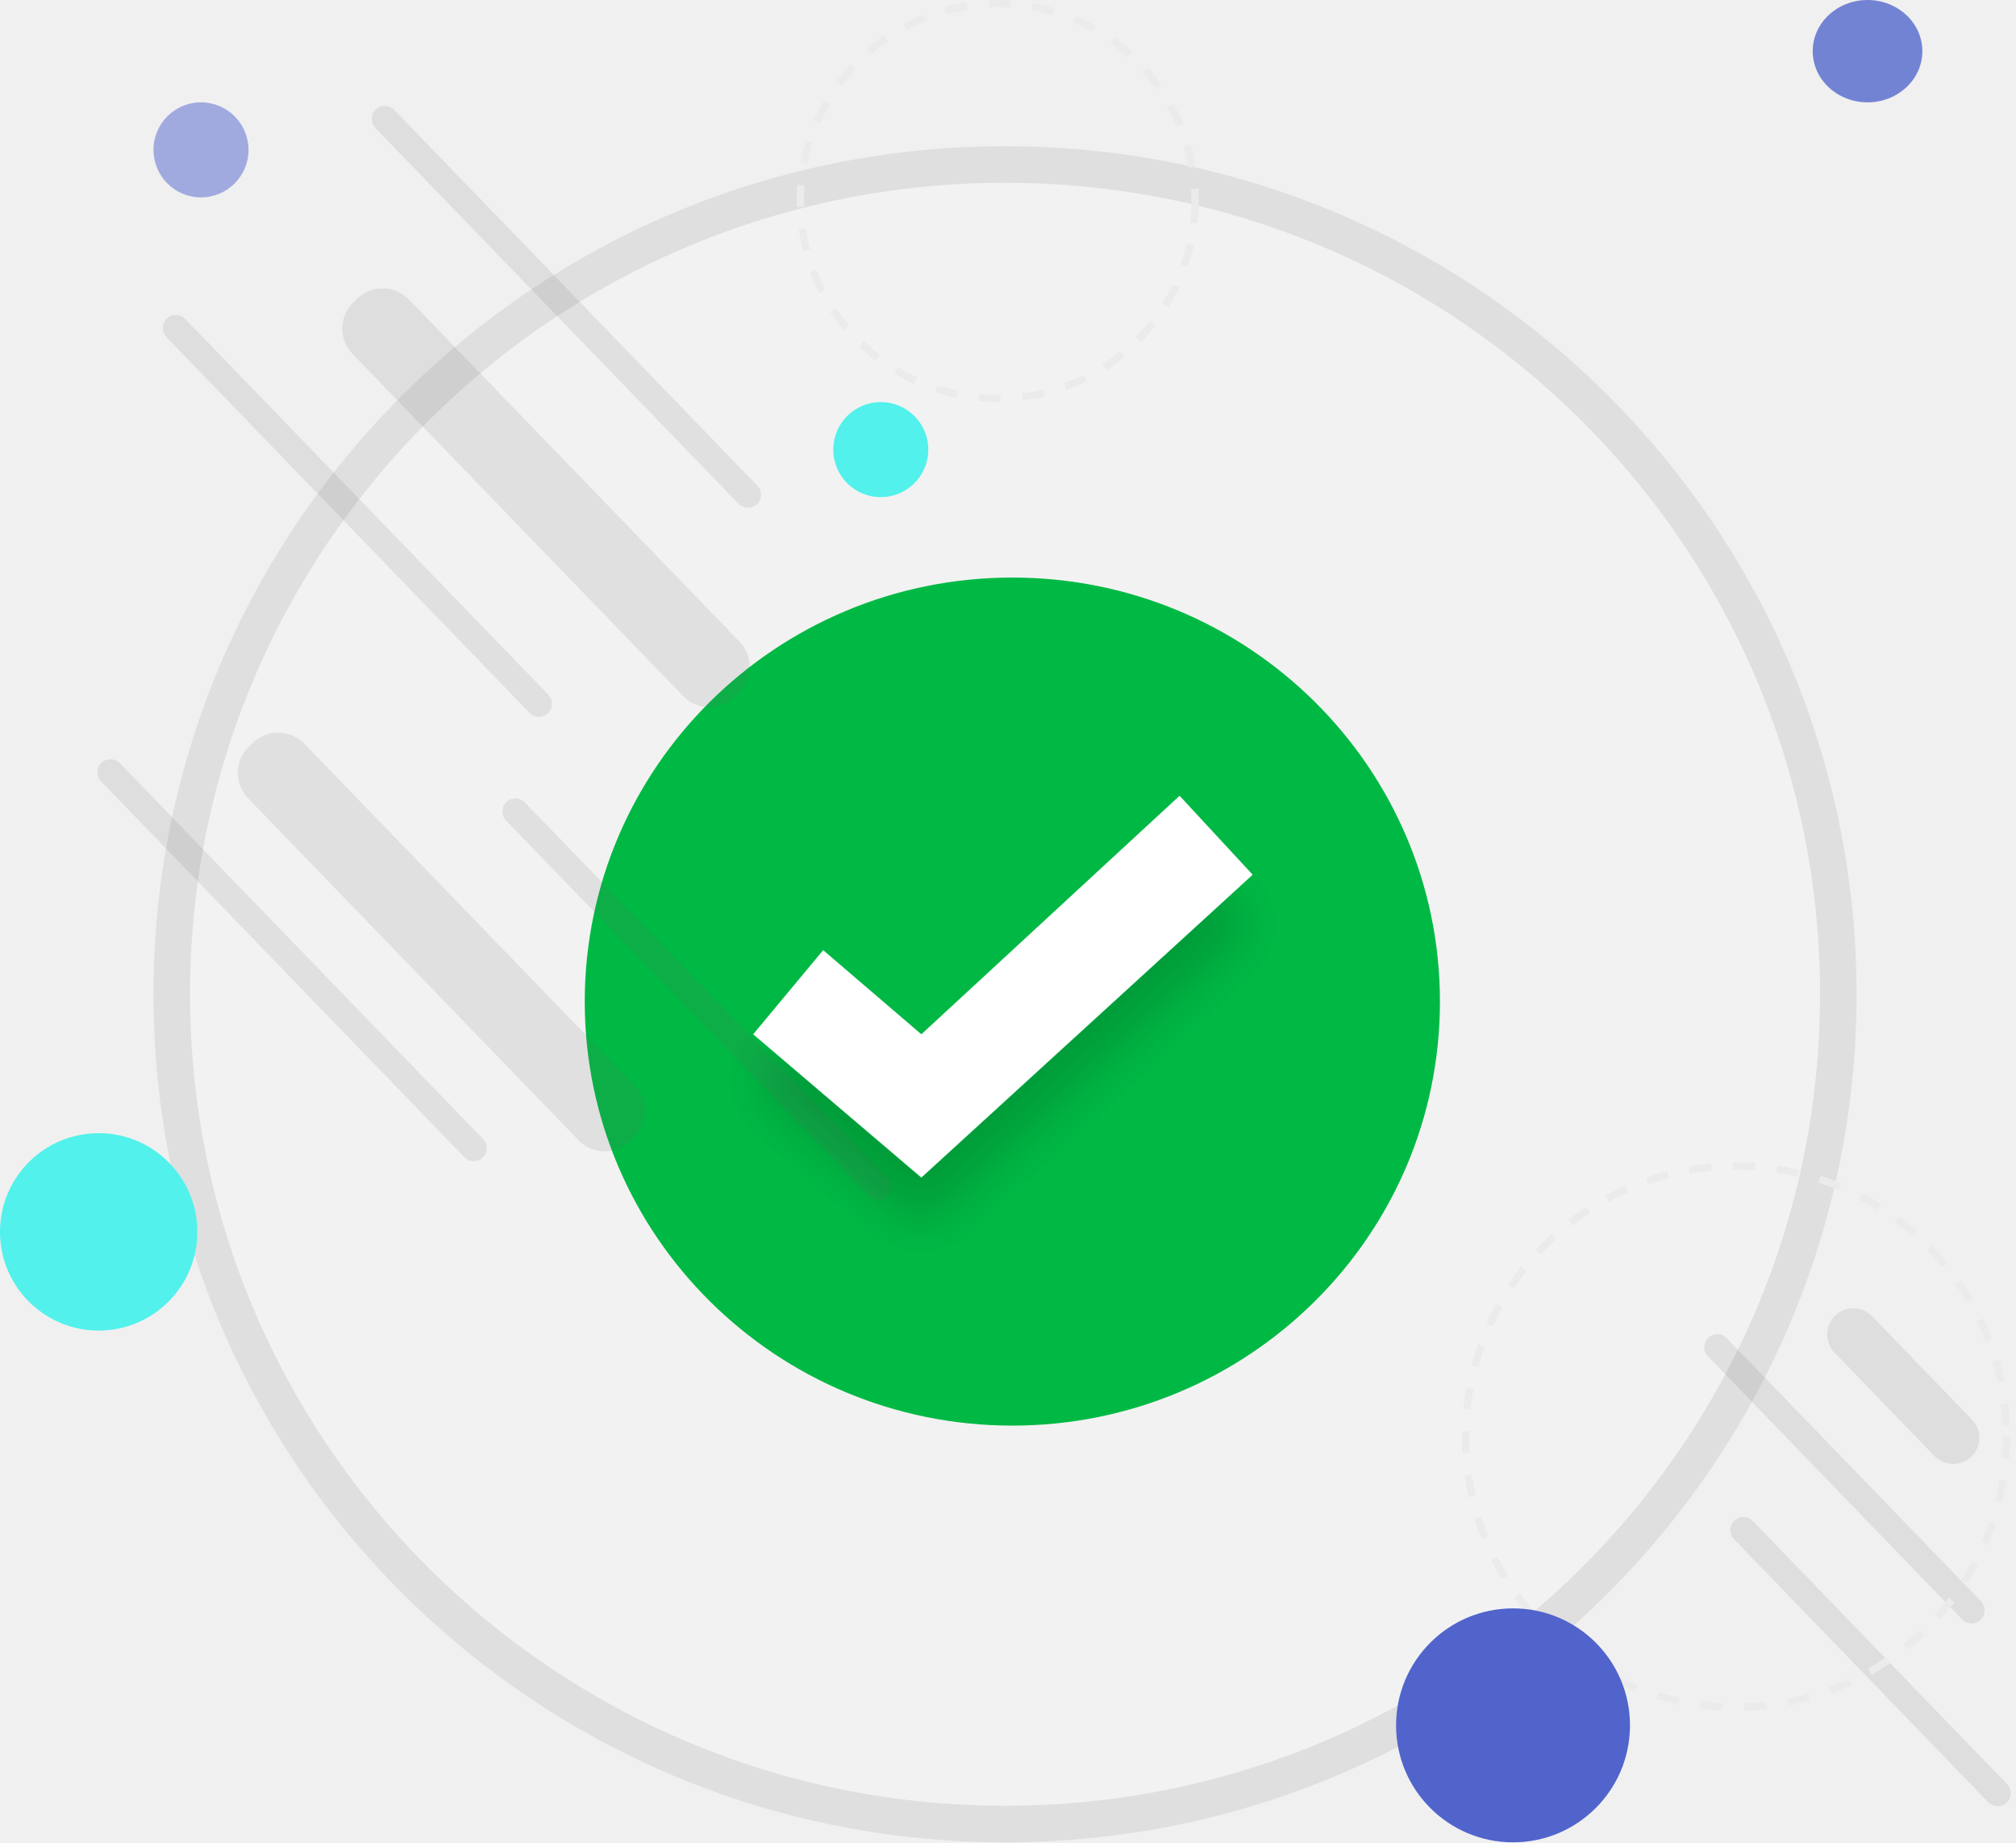
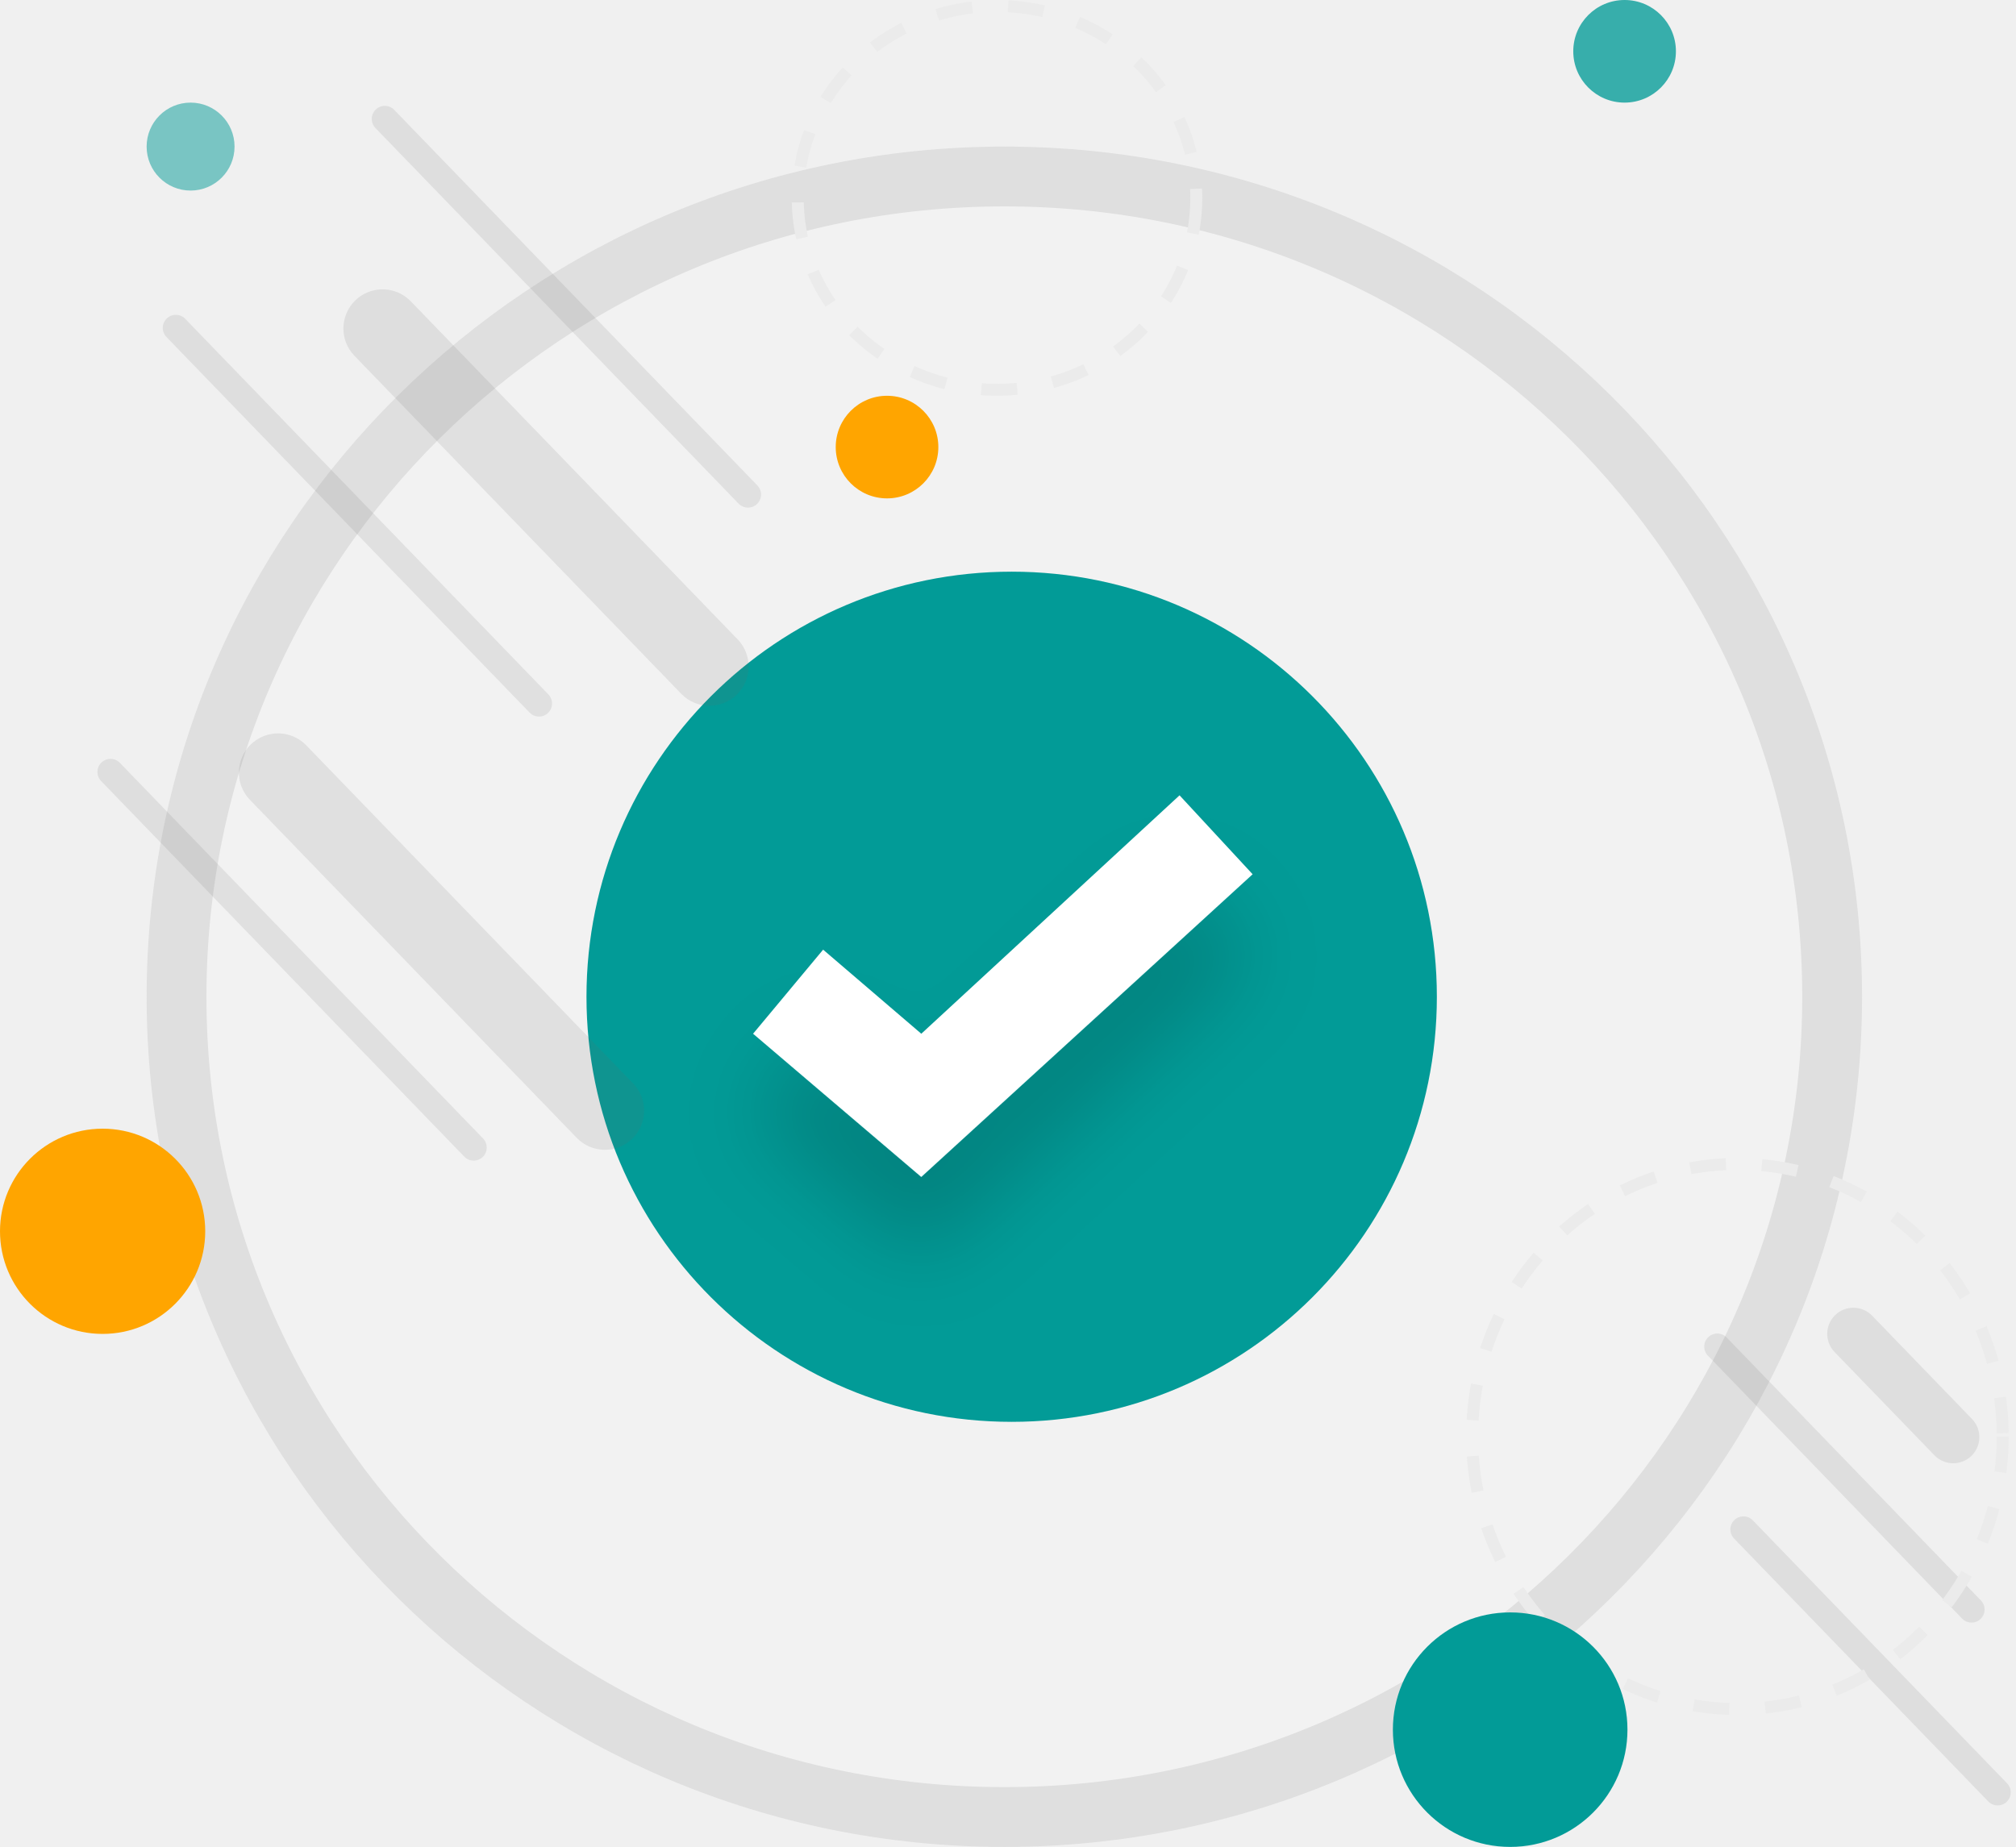
- <svg xmlns="http://www.w3.org/2000/svg" width="275.812" height="252" viewBox="0 0 275.812 252">
+ <svg xmlns="http://www.w3.org/2000/svg" width="168.528" height="154.433" viewBox="0 0 168.528 154.433">
  <defs>
-     <filter id="Path_25303" x="92.543" y="105.339" width="89.336" height="73.221" filterUnits="userSpaceOnUse">
+     <style>.a,.c{fill:#fff;}.a{stroke:#646464;stroke-width:5px;opacity:0.125;}.b,.f,.g{fill:#029b97;}.d{fill:#646464;opacity:0.132;}.e{fill:orange;}.f{opacity:0.497;}.g{opacity:0.781;}.h,.j{fill:none;}.h{stroke:#ebebeb;stroke-dasharray:3;}.i{stroke:none;}.k{filter:url(#a);}</style>
+     <filter id="a" x="52.459" y="63.003" width="62.756" height="52.908" filterUnits="userSpaceOnUse">
      <feOffset dy="7" input="SourceAlpha" />
-       <feGaussianBlur stdDeviation="3.5" result="blur" />
+       <feGaussianBlur stdDeviation="3.5" result="b" />
      <feFlood flood-opacity="0.161" />
-       <feComposite operator="in" in2="blur" />
+       <feComposite operator="in" in2="b" />
      <feComposite in="SourceGraphic" />
    </filter>
  </defs>
-   <g id="Group_12680" data-name="Group 12680" transform="translate(-734 -313)">
-     <g id="Group_12591" data-name="Group 12591" transform="translate(755.447 332.66)">
-       <g id="Group_12590" data-name="Group 12590">
-         <g id="Ellipse_1265" data-name="Ellipse 1265" transform="translate(-0.447 0.34)" fill="#fff" stroke="#646464" stroke-width="5" opacity="0.125">
-           <ellipse cx="116.5" cy="116" rx="116.5" ry="116" stroke="none" />
-           <ellipse cx="116.5" cy="116" rx="114" ry="113.5" fill="none" />
+   <g transform="translate(-734 -313)">
+     <g transform="translate(746.257 325.257)">
+       <g transform="translate(0 0)">
+         <g class="a" transform="translate(0 0)">
+           <ellipse class="i" cx="71.701" cy="71.088" rx="71.701" ry="71.088" />
+           <ellipse class="j" cx="71.701" cy="71.088" rx="69.201" ry="68.588" />
        </g>
      </g>
-       <path id="Path_25407" data-name="Path 25407" d="M58.5,0C90.809,0,117,25.967,117,58s-26.191,58-58.5,58S0,90.033,0,58,26.191,0,58.5,0Z" transform="translate(58.553 59.34)" fill="#00b944" />
-       <g transform="matrix(1, 0, 0, 1, -21.45, -19.66)" filter="url(#Path_25303)">
-         <path id="Path_25303-2" data-name="Path 25303" d="M21761.016,2671.381l23.008,19.594,45.328-41.419-10-10.8-35.328,32.627-13.43-11.507Z" transform="translate(-21657.97 -2529.91)" fill="#fff" />
+       <circle class="b" cx="35.544" cy="35.544" r="35.544" transform="translate(36.77 35.544)" />
+       <g class="k" transform="matrix(1, 0, 0, 1, -12.26, -12.26)">
+         <path class="c" d="M21761.018,2658.69l14.059,11.973,27.7-25.308-6.109-6.6-21.588,19.936-8.207-7.031Z" transform="translate(-21698.06 -2572.25)" />
      </g>
    </g>
-     <g id="Group_12592" data-name="Group 12592" transform="translate(734 313)">
-       <rect id="Rectangle_2580" data-name="Rectangle 2580" width="10.723" height="75.064" rx="5" transform="matrix(0.719, -0.695, 0.695, 0.719, 44.761, 44.829)" fill="#646464" opacity="0.132" />
-       <rect id="Rectangle_2582" data-name="Rectangle 2582" width="3.574" height="75.064" rx="1.787" transform="matrix(0.719, -0.695, 0.695, 0.719, 21.527, 44.829)" fill="#646464" opacity="0.132" />
-       <rect id="Rectangle_2586" data-name="Rectangle 2586" width="3.574" height="53.617" rx="1.787" transform="matrix(0.719, -0.695, 0.695, 0.719, 232.421, 184.233)" fill="#646464" opacity="0.132" />
-       <rect id="Rectangle_2588" data-name="Rectangle 2588" width="3.574" height="53.617" rx="1.787" transform="matrix(0.719, -0.695, 0.695, 0.719, 235.995, 209.254)" fill="#646464" opacity="0.132" />
-       <rect id="Rectangle_2587" data-name="Rectangle 2587" width="7.149" height="26.809" rx="3.574" transform="matrix(0.719, -0.695, 0.695, 0.719, 248.506, 182.446)" fill="#646464" opacity="0.132" />
-       <rect id="Rectangle_2585" data-name="Rectangle 2585" width="3.574" height="75.064" rx="1.787" transform="matrix(0.719, -0.695, 0.695, 0.719, 12.591, 105.595)" fill="#646464" opacity="0.132" />
-       <rect id="Rectangle_2584" data-name="Rectangle 2584" width="3.574" height="75.064" rx="1.787" transform="matrix(0.719, -0.695, 0.695, 0.719, 50.123, 16.233)" fill="#646464" opacity="0.132" />
-       <rect id="Rectangle_2583" data-name="Rectangle 2583" width="3.574" height="75.064" rx="1.787" transform="matrix(0.719, -0.695, 0.695, 0.719, 67.995, 110.956)" fill="#646464" opacity="0.132" />
-       <rect id="Rectangle_2581" data-name="Rectangle 2581" width="10.723" height="75.064" rx="5" transform="matrix(0.719, -0.695, 0.695, 0.719, 30.463, 105.595)" fill="#646464" opacity="0.132" />
-       <circle id="Ellipse_1267" data-name="Ellipse 1267" cx="13.5" cy="13.5" r="13.5" transform="translate(0 155)" fill="#52f1ec" />
-       <circle id="Ellipse_1271" data-name="Ellipse 1271" cx="6.5" cy="6.5" r="6.5" transform="translate(114 55)" fill="#52f1ec" />
-       <circle id="Ellipse_1270" data-name="Ellipse 1270" cx="6.5" cy="6.5" r="6.5" transform="translate(21 14)" fill="#5064cc" opacity="0.497" />
-       <ellipse id="Ellipse_1269" data-name="Ellipse 1269" cx="7.5" cy="7" rx="7.5" ry="7" transform="translate(248 0)" fill="#5064cc" opacity="0.781" />
-       <g id="Ellipse_1272" data-name="Ellipse 1272" transform="translate(109 0)" fill="none" stroke="#ebebeb" stroke-width="1" stroke-dasharray="3">
-         <circle cx="27.5" cy="27.5" r="27.5" stroke="none" />
-         <circle cx="27.5" cy="27.5" r="27" fill="none" />
+     <g transform="translate(734 313)">
+       <rect class="d" width="6.552" height="45.866" rx="3.276" transform="matrix(0.719, -0.695, 0.695, 0.719, 27.35, 27.391)" />
+       <rect class="d" width="2.184" height="45.866" rx="1.092" transform="matrix(0.719, -0.695, 0.695, 0.719, 13.154, 27.391)" />
+       <rect class="d" width="2.184" height="32.761" rx="1.092" transform="matrix(0.719, -0.695, 0.695, 0.719, 142.015, 112.571)" />
+       <rect class="d" width="2.184" height="32.761" rx="1.092" transform="matrix(0.719, -0.695, 0.695, 0.719, 144.199, 127.86)" />
+       <rect class="d" width="4.368" height="16.381" rx="2.184" transform="matrix(0.719, -0.695, 0.695, 0.719, 151.843, 111.479)" />
+       <rect class="d" width="2.184" height="45.866" rx="1.092" transform="matrix(0.719, -0.695, 0.695, 0.719, 7.693, 64.521)" />
+       <rect class="d" width="2.184" height="45.866" rx="1.092" transform="matrix(0.719, -0.695, 0.695, 0.719, 30.626, 9.919)" />
+       <rect class="d" width="6.552" height="45.866" rx="3.276" transform="matrix(0.719, -0.695, 0.695, 0.719, 18.614, 64.521)" />
+       <ellipse class="e" cx="8.578" cy="8.58" rx="8.578" ry="8.58" transform="translate(0 94.376)" />
+       <ellipse class="e" cx="4.289" cy="4.29" rx="4.289" ry="4.29" transform="translate(69.863 33.093)" />
+       <ellipse class="f" cx="3.675" cy="3.677" rx="3.675" ry="3.677" transform="translate(12.257 8.58)" />
+       <circle class="g" cx="4.29" cy="4.29" r="4.29" transform="translate(131.518 0)" />
+       <g class="h" transform="translate(66.186 0)">
+         <ellipse class="i" cx="17.159" cy="16.546" rx="17.159" ry="16.546" />
+         <ellipse class="j" cx="17.159" cy="16.546" rx="16.659" ry="16.046" />
      </g>
-       <g id="Ellipse_1273" data-name="Ellipse 1273" transform="translate(200 159)" fill="none" stroke="#ebebeb" stroke-width="1" stroke-dasharray="3">
-         <circle cx="37.5" cy="37.5" r="37.5" stroke="none" />
-         <circle cx="37.5" cy="37.5" r="37" fill="none" />
+       <g class="h" transform="translate(122.566 96.827)">
+         <ellipse class="i" cx="22.675" cy="23.288" rx="22.675" ry="23.288" />
+         <ellipse class="j" cx="22.675" cy="23.288" rx="22.175" ry="22.788" />
      </g>
-       <circle id="Ellipse_1268" data-name="Ellipse 1268" cx="16" cy="16" r="16" transform="translate(191 220)" fill="#5064cc" />
+       <circle class="b" cx="9.805" cy="9.805" r="9.805" transform="translate(116.438 134.822)" />
    </g>
  </g>
</svg>
